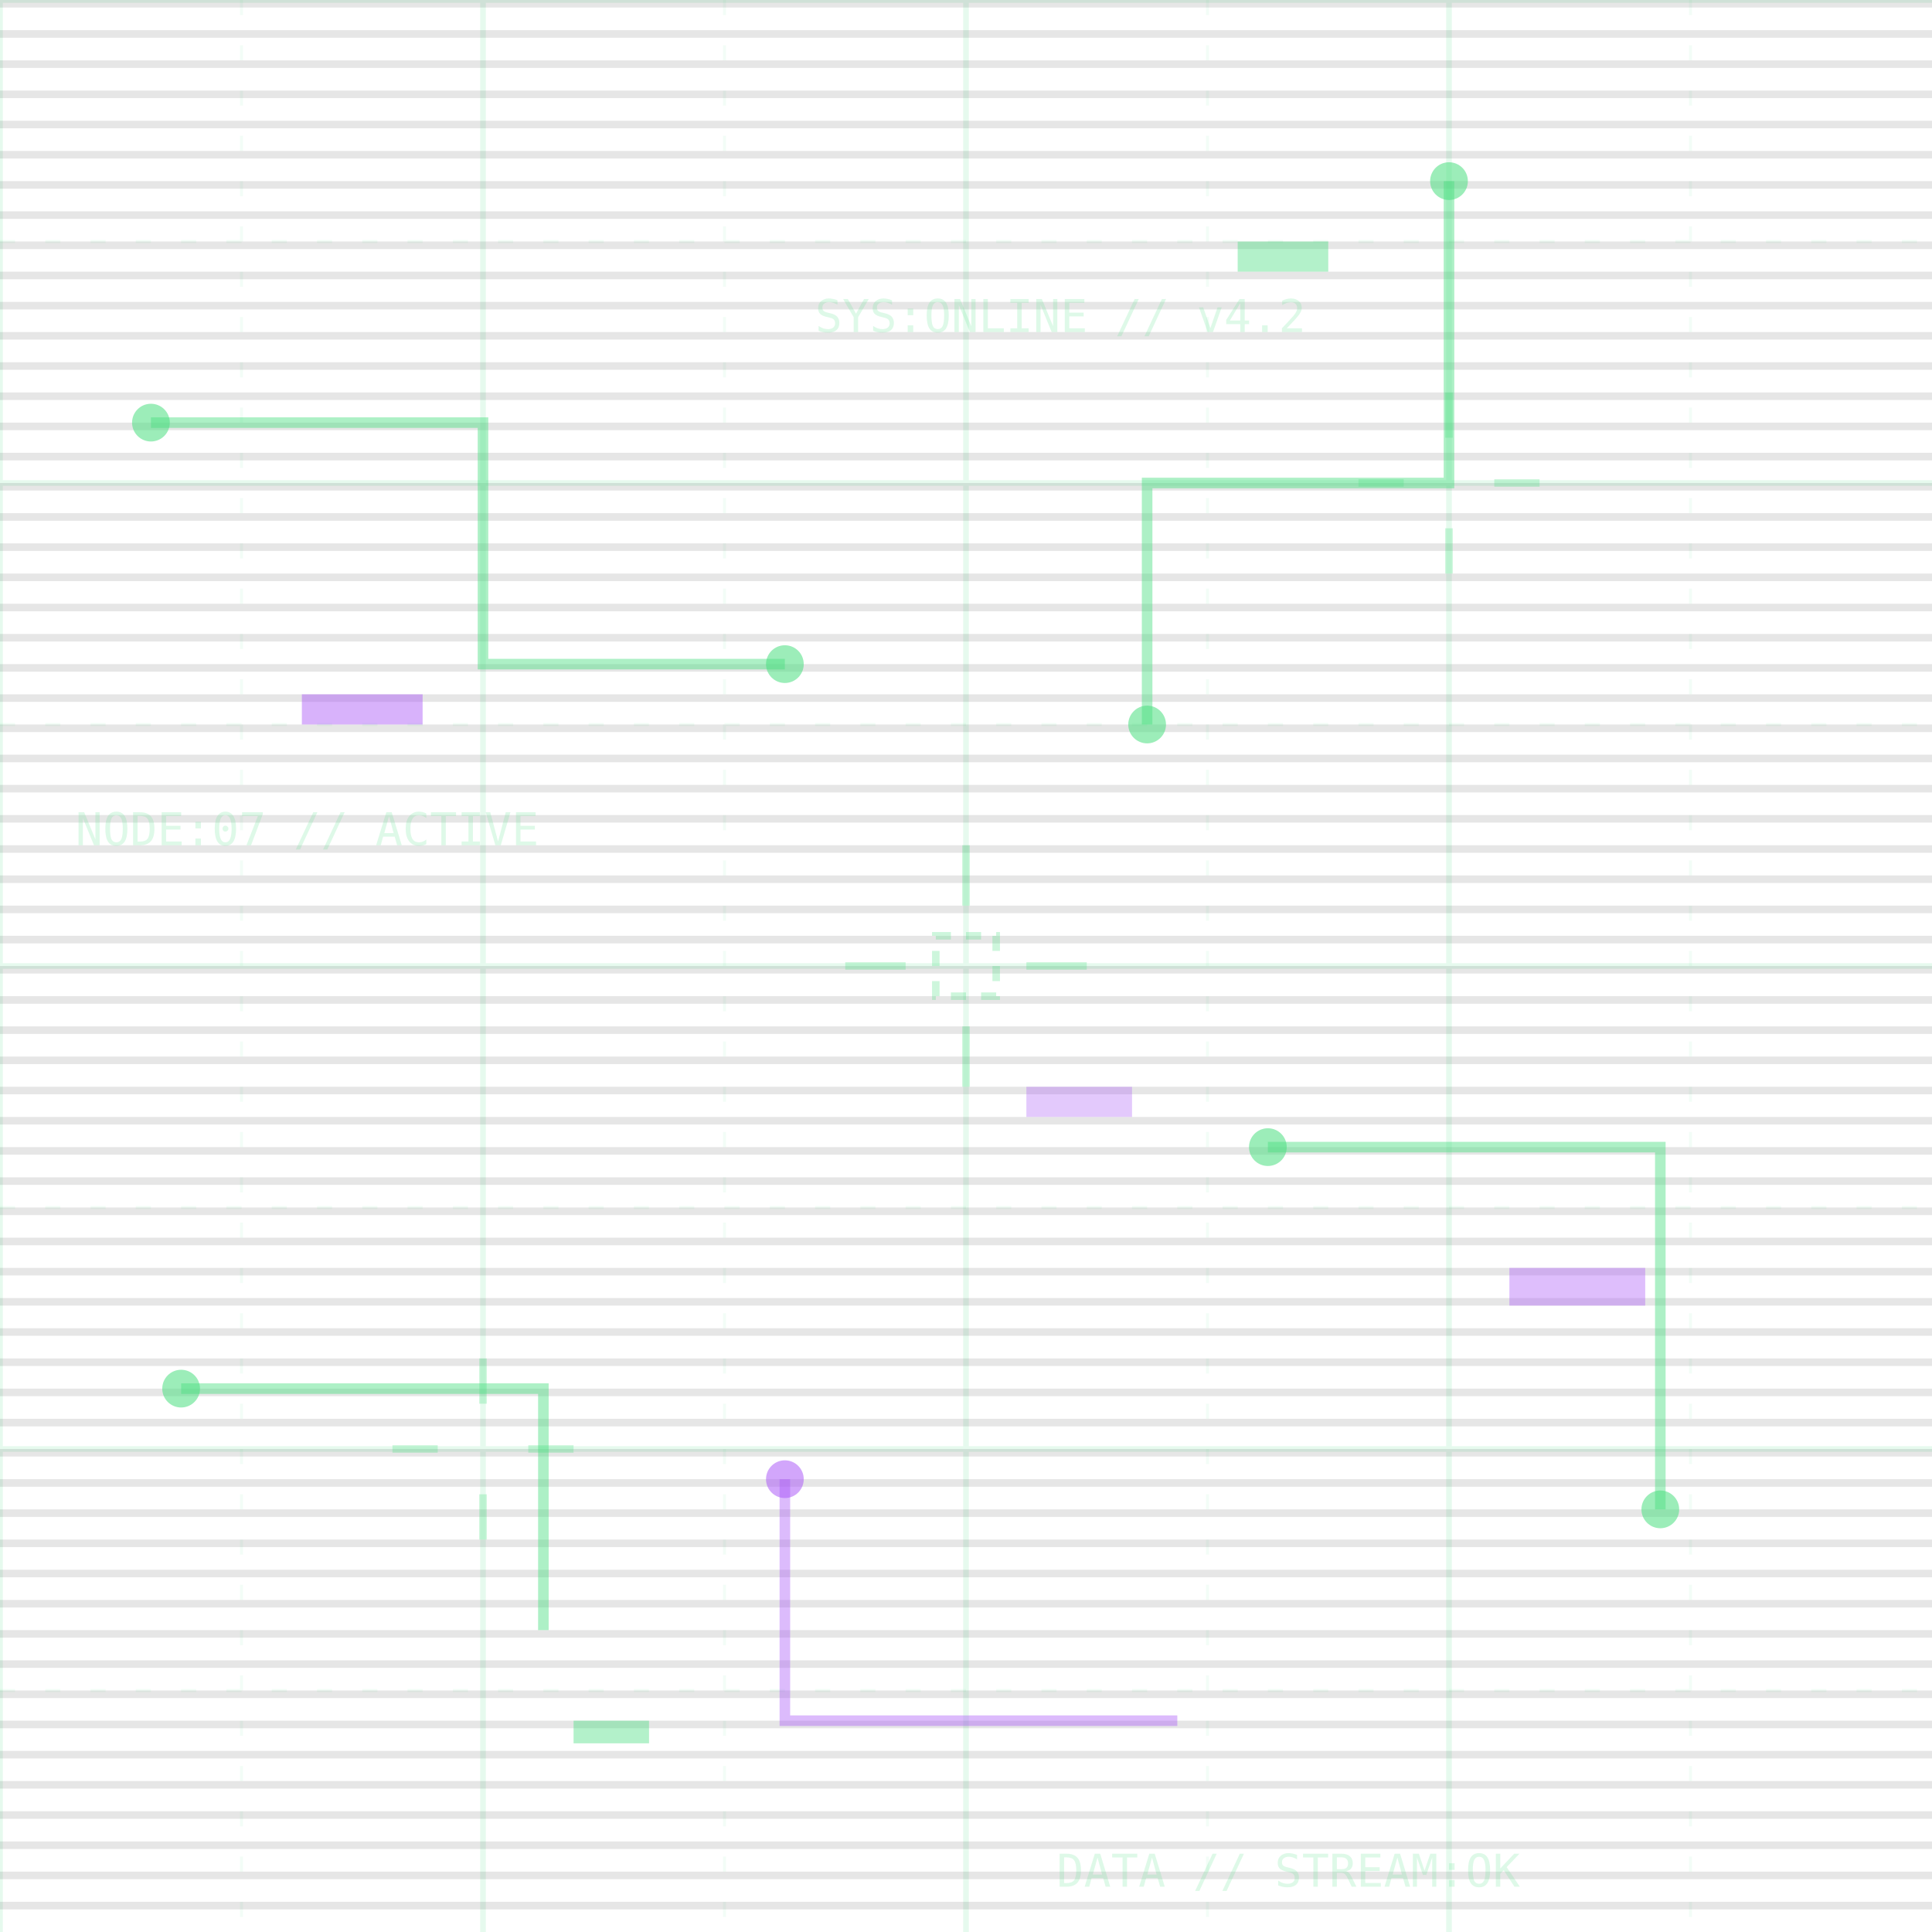
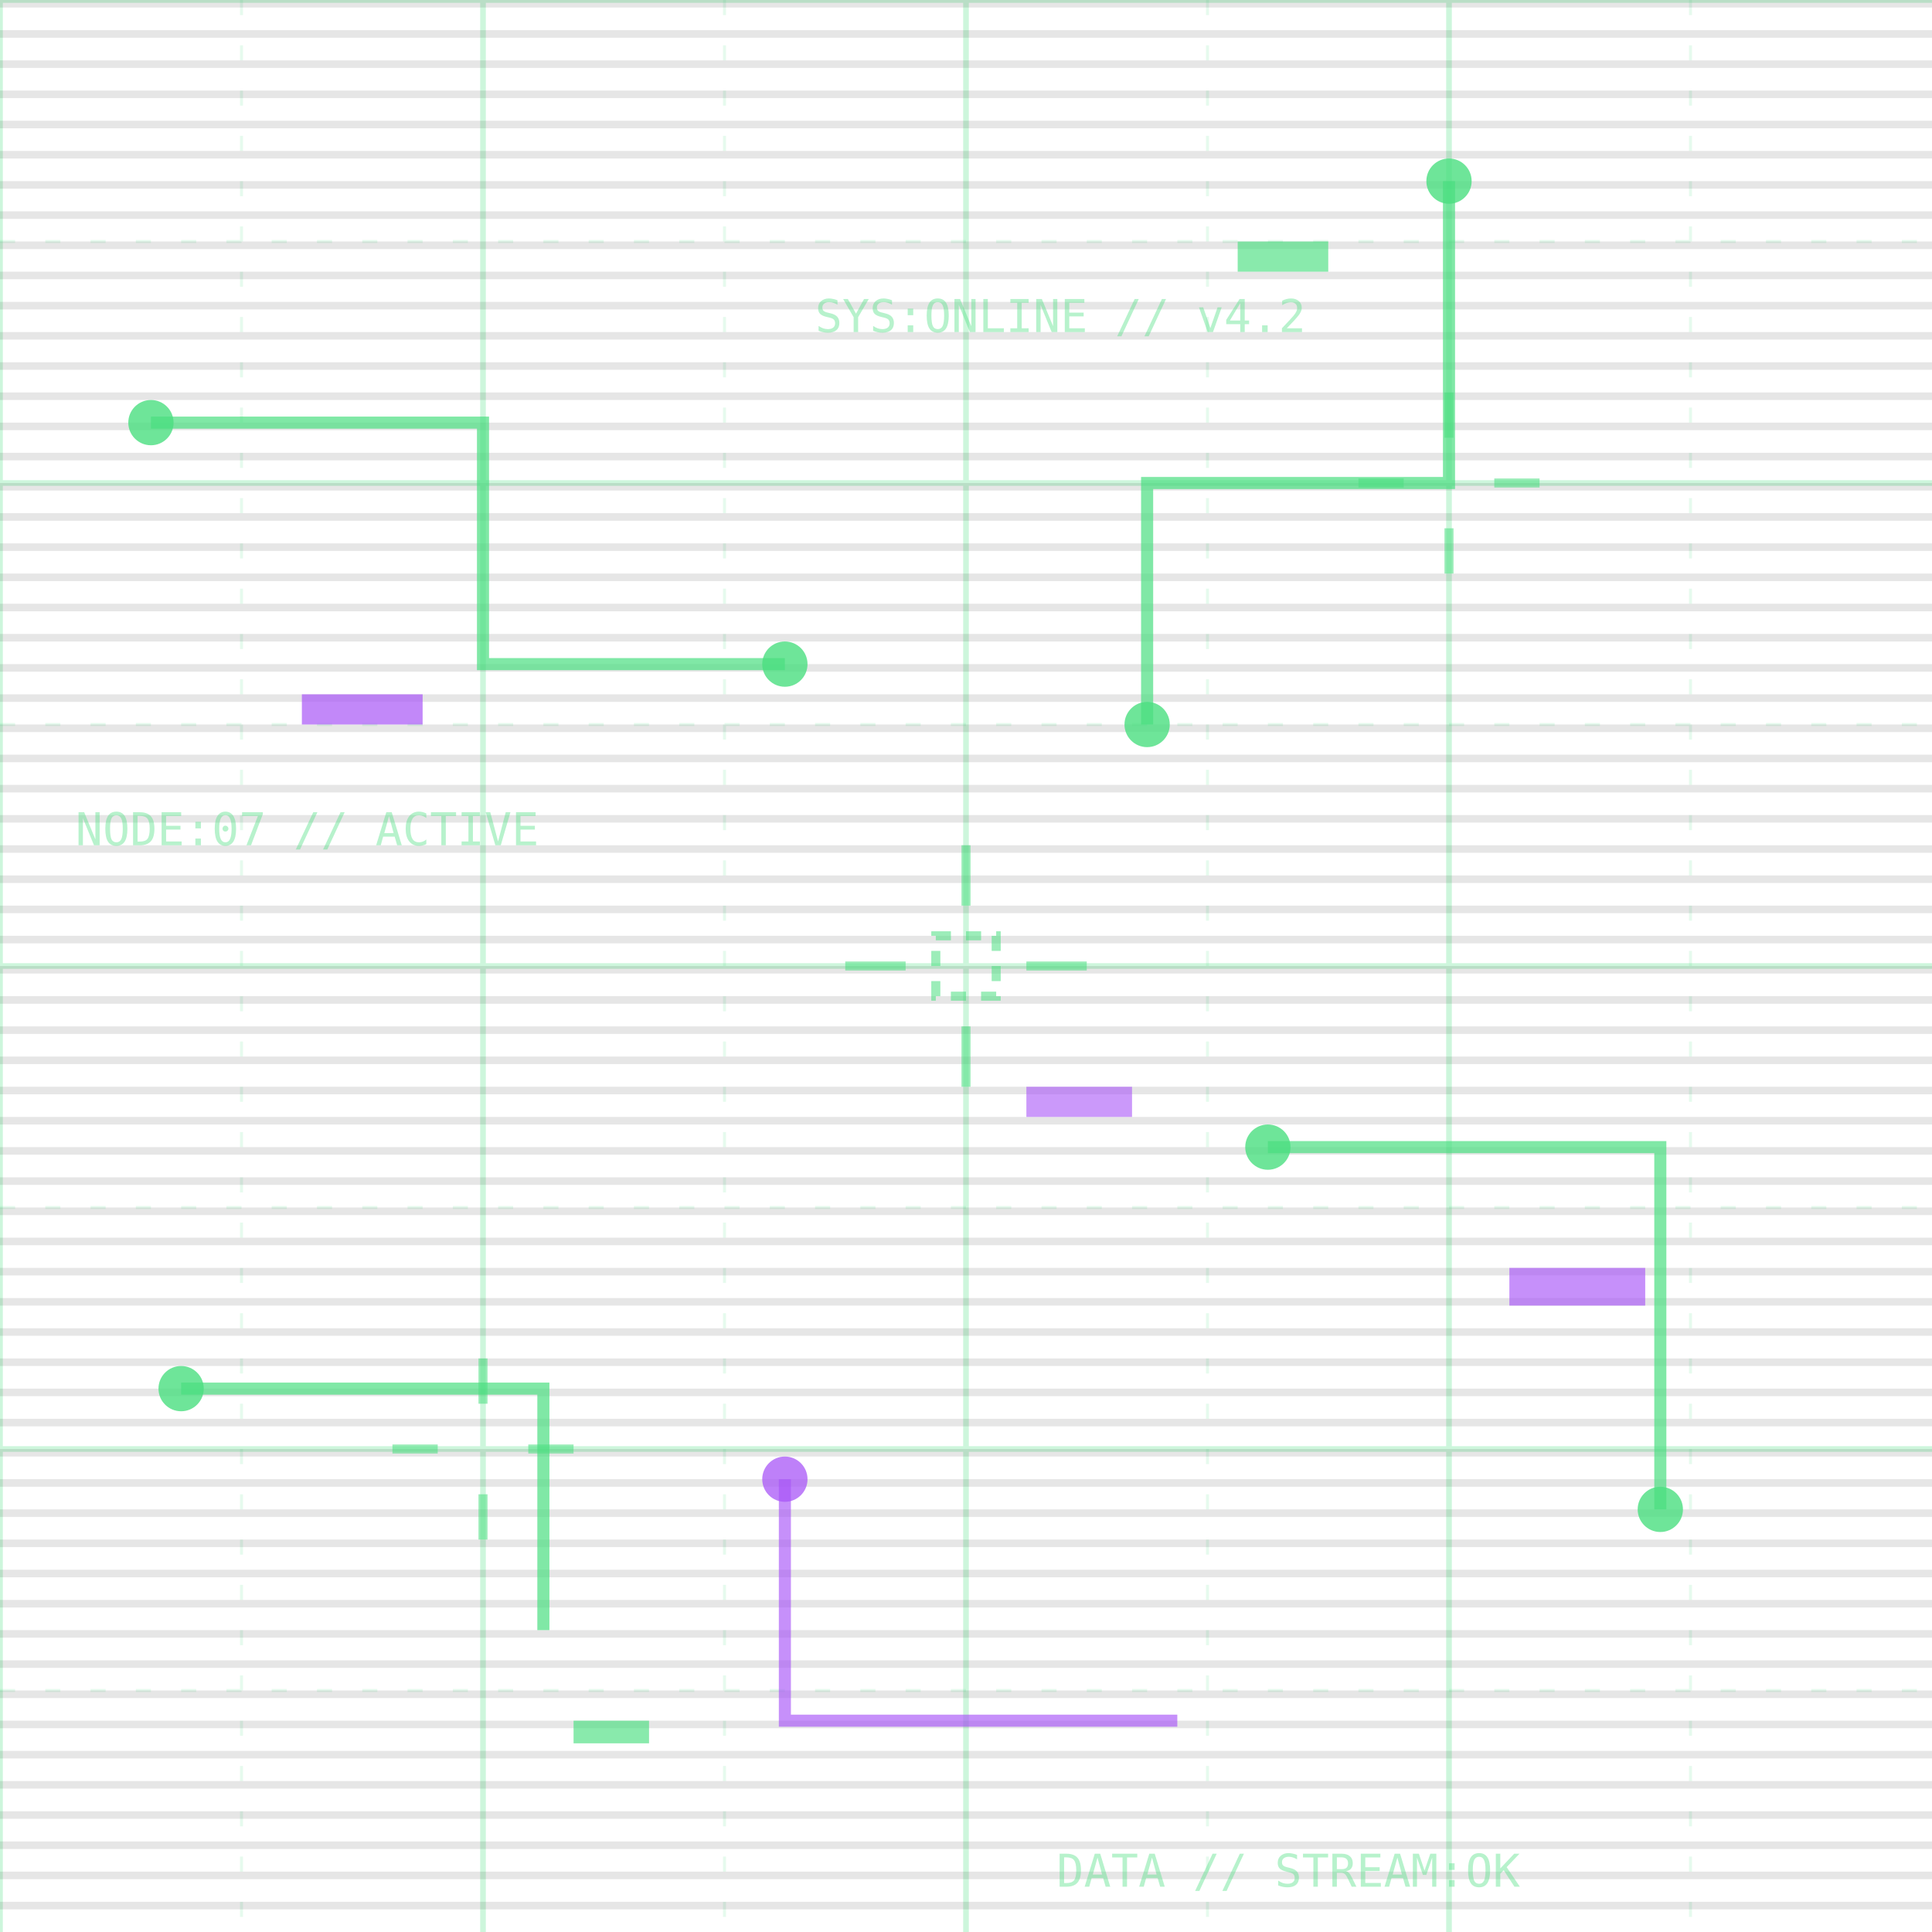
<svg xmlns="http://www.w3.org/2000/svg" width="256" height="256">
-   <g stroke="#4ade80" stroke-width="0.75" opacity="0.14">
+   <g stroke="#4ade80" stroke-width="0.75" opacity="0.28">
    <path d="M0 0V256 M64 0V256 M128 0V256 M192 0V256" />
    <path d="M0 0H256 M0 64H256 M0 128H256 M0 192H256" />
  </g>
-   <g stroke="#4ade80" stroke-width="0.4" stroke-dasharray="2,4" opacity="0.07">
+   <g stroke="#4ade80" stroke-width="0.4" stroke-dasharray="2,4" opacity="0.14">
    <path d="M32 0V256 M96 0V256 M160 0V256 M224 0V256" />
    <path d="M0 32H256 M0 96H256 M0 160H256 M0 224H256" />
  </g>
  <g fill="#000000" opacity="0.10">
    <rect width="256" height="1" y="0" />
    <rect width="256" height="1" y="4" />
    <rect width="256" height="1" y="8" />
    <rect width="256" height="1" y="12" />
    <rect width="256" height="1" y="16" />
    <rect width="256" height="1" y="20" />
    <rect width="256" height="1" y="24" />
    <rect width="256" height="1" y="28" />
    <rect width="256" height="1" y="32" />
    <rect width="256" height="1" y="36" />
    <rect width="256" height="1" y="40" />
    <rect width="256" height="1" y="44" />
    <rect width="256" height="1" y="48" />
    <rect width="256" height="1" y="52" />
    <rect width="256" height="1" y="56" />
    <rect width="256" height="1" y="60" />
    <rect width="256" height="1" y="64" />
    <rect width="256" height="1" y="68" />
    <rect width="256" height="1" y="72" />
    <rect width="256" height="1" y="76" />
    <rect width="256" height="1" y="80" />
    <rect width="256" height="1" y="84" />
    <rect width="256" height="1" y="88" />
    <rect width="256" height="1" y="92" />
    <rect width="256" height="1" y="96" />
    <rect width="256" height="1" y="100" />
    <rect width="256" height="1" y="104" />
    <rect width="256" height="1" y="108" />
    <rect width="256" height="1" y="112" />
    <rect width="256" height="1" y="116" />
    <rect width="256" height="1" y="120" />
    <rect width="256" height="1" y="124" />
    <rect width="256" height="1" y="128" />
    <rect width="256" height="1" y="132" />
    <rect width="256" height="1" y="136" />
    <rect width="256" height="1" y="140" />
    <rect width="256" height="1" y="144" />
    <rect width="256" height="1" y="148" />
    <rect width="256" height="1" y="152" />
    <rect width="256" height="1" y="156" />
    <rect width="256" height="1" y="160" />
    <rect width="256" height="1" y="164" />
    <rect width="256" height="1" y="168" />
    <rect width="256" height="1" y="172" />
    <rect width="256" height="1" y="176" />
    <rect width="256" height="1" y="180" />
    <rect width="256" height="1" y="184" />
    <rect width="256" height="1" y="188" />
    <rect width="256" height="1" y="192" />
    <rect width="256" height="1" y="196" />
    <rect width="256" height="1" y="200" />
    <rect width="256" height="1" y="204" />
    <rect width="256" height="1" y="208" />
    <rect width="256" height="1" y="212" />
    <rect width="256" height="1" y="216" />
    <rect width="256" height="1" y="220" />
    <rect width="256" height="1" y="224" />
    <rect width="256" height="1" y="228" />
    <rect width="256" height="1" y="232" />
    <rect width="256" height="1" y="236" />
    <rect width="256" height="1" y="240" />
    <rect width="256" height="1" y="244" />
    <rect width="256" height="1" y="248" />
    <rect width="256" height="1" y="252" />
  </g>
-   <g fill="none" stroke="#4ade80" stroke-width="1.4" opacity="0.45">
+   <g fill="none" stroke="#4ade80" stroke-width="1.6" opacity="0.70">
    <path d="M20 56 H64 V88 H104" />
    <path d="M192 24 V64 H152 V96" />
    <path d="M24 184 H72 V216" />
    <path d="M168 152 H220 V200" />
  </g>
-   <path d="M104 196 V228 H156" fill="none" stroke="#a855f7" stroke-width="1.4" opacity="0.40" />
-   <g fill="#4ade80" opacity="0.55">
-     <circle cx="20" cy="56" r="2.5" />
-     <circle cx="104" cy="88" r="2.5" />
-     <circle cx="192" cy="24" r="2.5" />
-     <circle cx="152" cy="96" r="2.5" />
-     <circle cx="24" cy="184" r="2.5" />
-     <circle cx="168" cy="152" r="2.5" />
-     <circle cx="220" cy="200" r="2.5" />
+   <path d="M104 196 V228 H156" fill="none" stroke="#a855f7" stroke-width="1.6" opacity="0.65" />
+   <g fill="#4ade80" opacity="0.80">
+     <circle cx="20" cy="56" r="3" />
+     <circle cx="104" cy="88" r="3" />
+     <circle cx="192" cy="24" r="3" />
+     <circle cx="152" cy="96" r="3" />
+     <circle cx="24" cy="184" r="3" />
+     <circle cx="168" cy="152" r="3" />
+     <circle cx="220" cy="200" r="3" />
  </g>
-   <circle cx="104" cy="196" r="2.5" fill="#a855f7" opacity="0.52" />
-   <g stroke="#4ade80" stroke-width="1" opacity="0.28">
+   <circle cx="104" cy="196" r="3" fill="#a855f7" opacity="0.75" />
+   <g stroke="#4ade80" stroke-width="1.2" opacity="0.55">
    <path d="M120 128 H112 M136 128 H144 M128 120 V112 M128 136 V144" />
    <rect x="124" y="124" width="8" height="8" fill="none" stroke-dasharray="2,2" />
    <path d="M186 64 H180 M198 64 H204 M192 58 V52 M192 70 V76" />
    <path d="M58 192 H52 M70 192 H76 M64 186 V180 M64 198 V204" />
  </g>
-   <g fill="#4ade80" font-family="monospace" font-size="6" opacity="0.18">
+   <g fill="#4ade80" font-family="monospace" font-size="6" opacity="0.40">
    <text x="108" y="44">SYS:ONLINE // v4.2</text>
    <text x="10" y="112">NODE:07 // ACTIVE</text>
    <text x="140" y="250">DATA // STREAM:OK</text>
  </g>
-   <rect x="40" y="92" width="16" height="4" fill="#a855f7" opacity="0.45" />
-   <rect x="164" y="32" width="12" height="4" fill="#4ade80" opacity="0.42" />
-   <rect x="200" y="168" width="18" height="5" fill="#a855f7" opacity="0.38" />
-   <rect x="76" y="228" width="10" height="3" fill="#4ade80" opacity="0.42" />
-   <rect x="136" y="144" width="14" height="4" fill="#a855f7" opacity="0.32" />
+   <rect x="40" y="92" width="16" height="4" fill="#a855f7" opacity="0.70" />
+   <rect x="164" y="32" width="12" height="4" fill="#4ade80" opacity="0.65" />
+   <rect x="200" y="168" width="18" height="5" fill="#a855f7" opacity="0.65" />
+   <rect x="76" y="228" width="10" height="3" fill="#4ade80" opacity="0.65" />
+   <rect x="136" y="144" width="14" height="4" fill="#a855f7" opacity="0.60" />
</svg>
